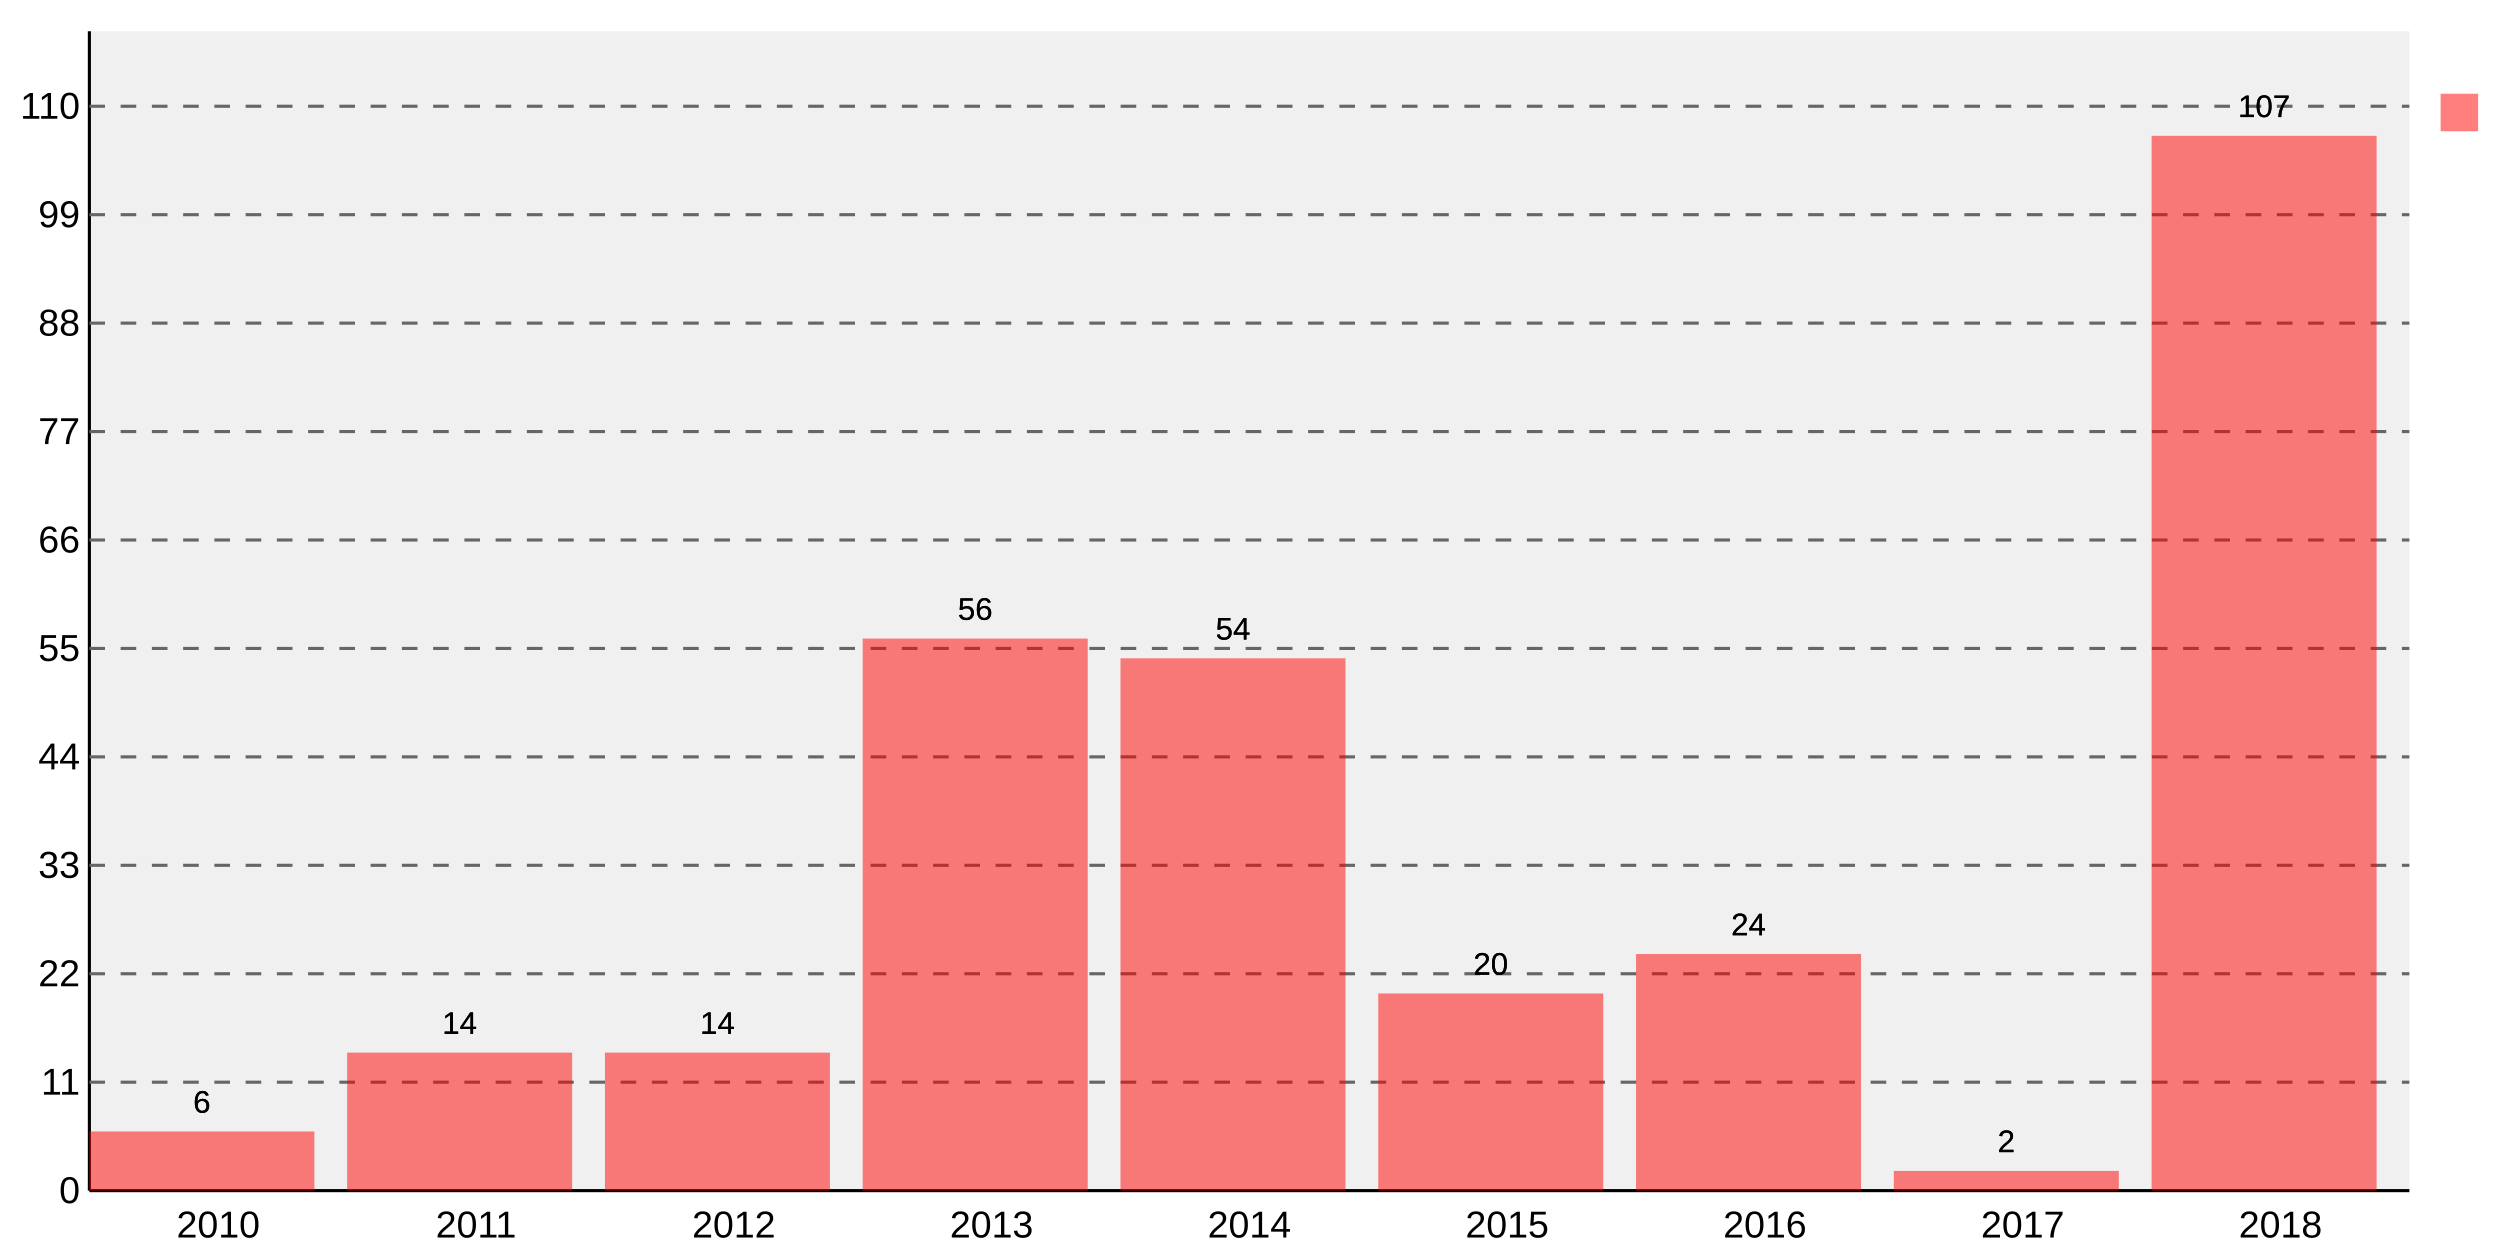
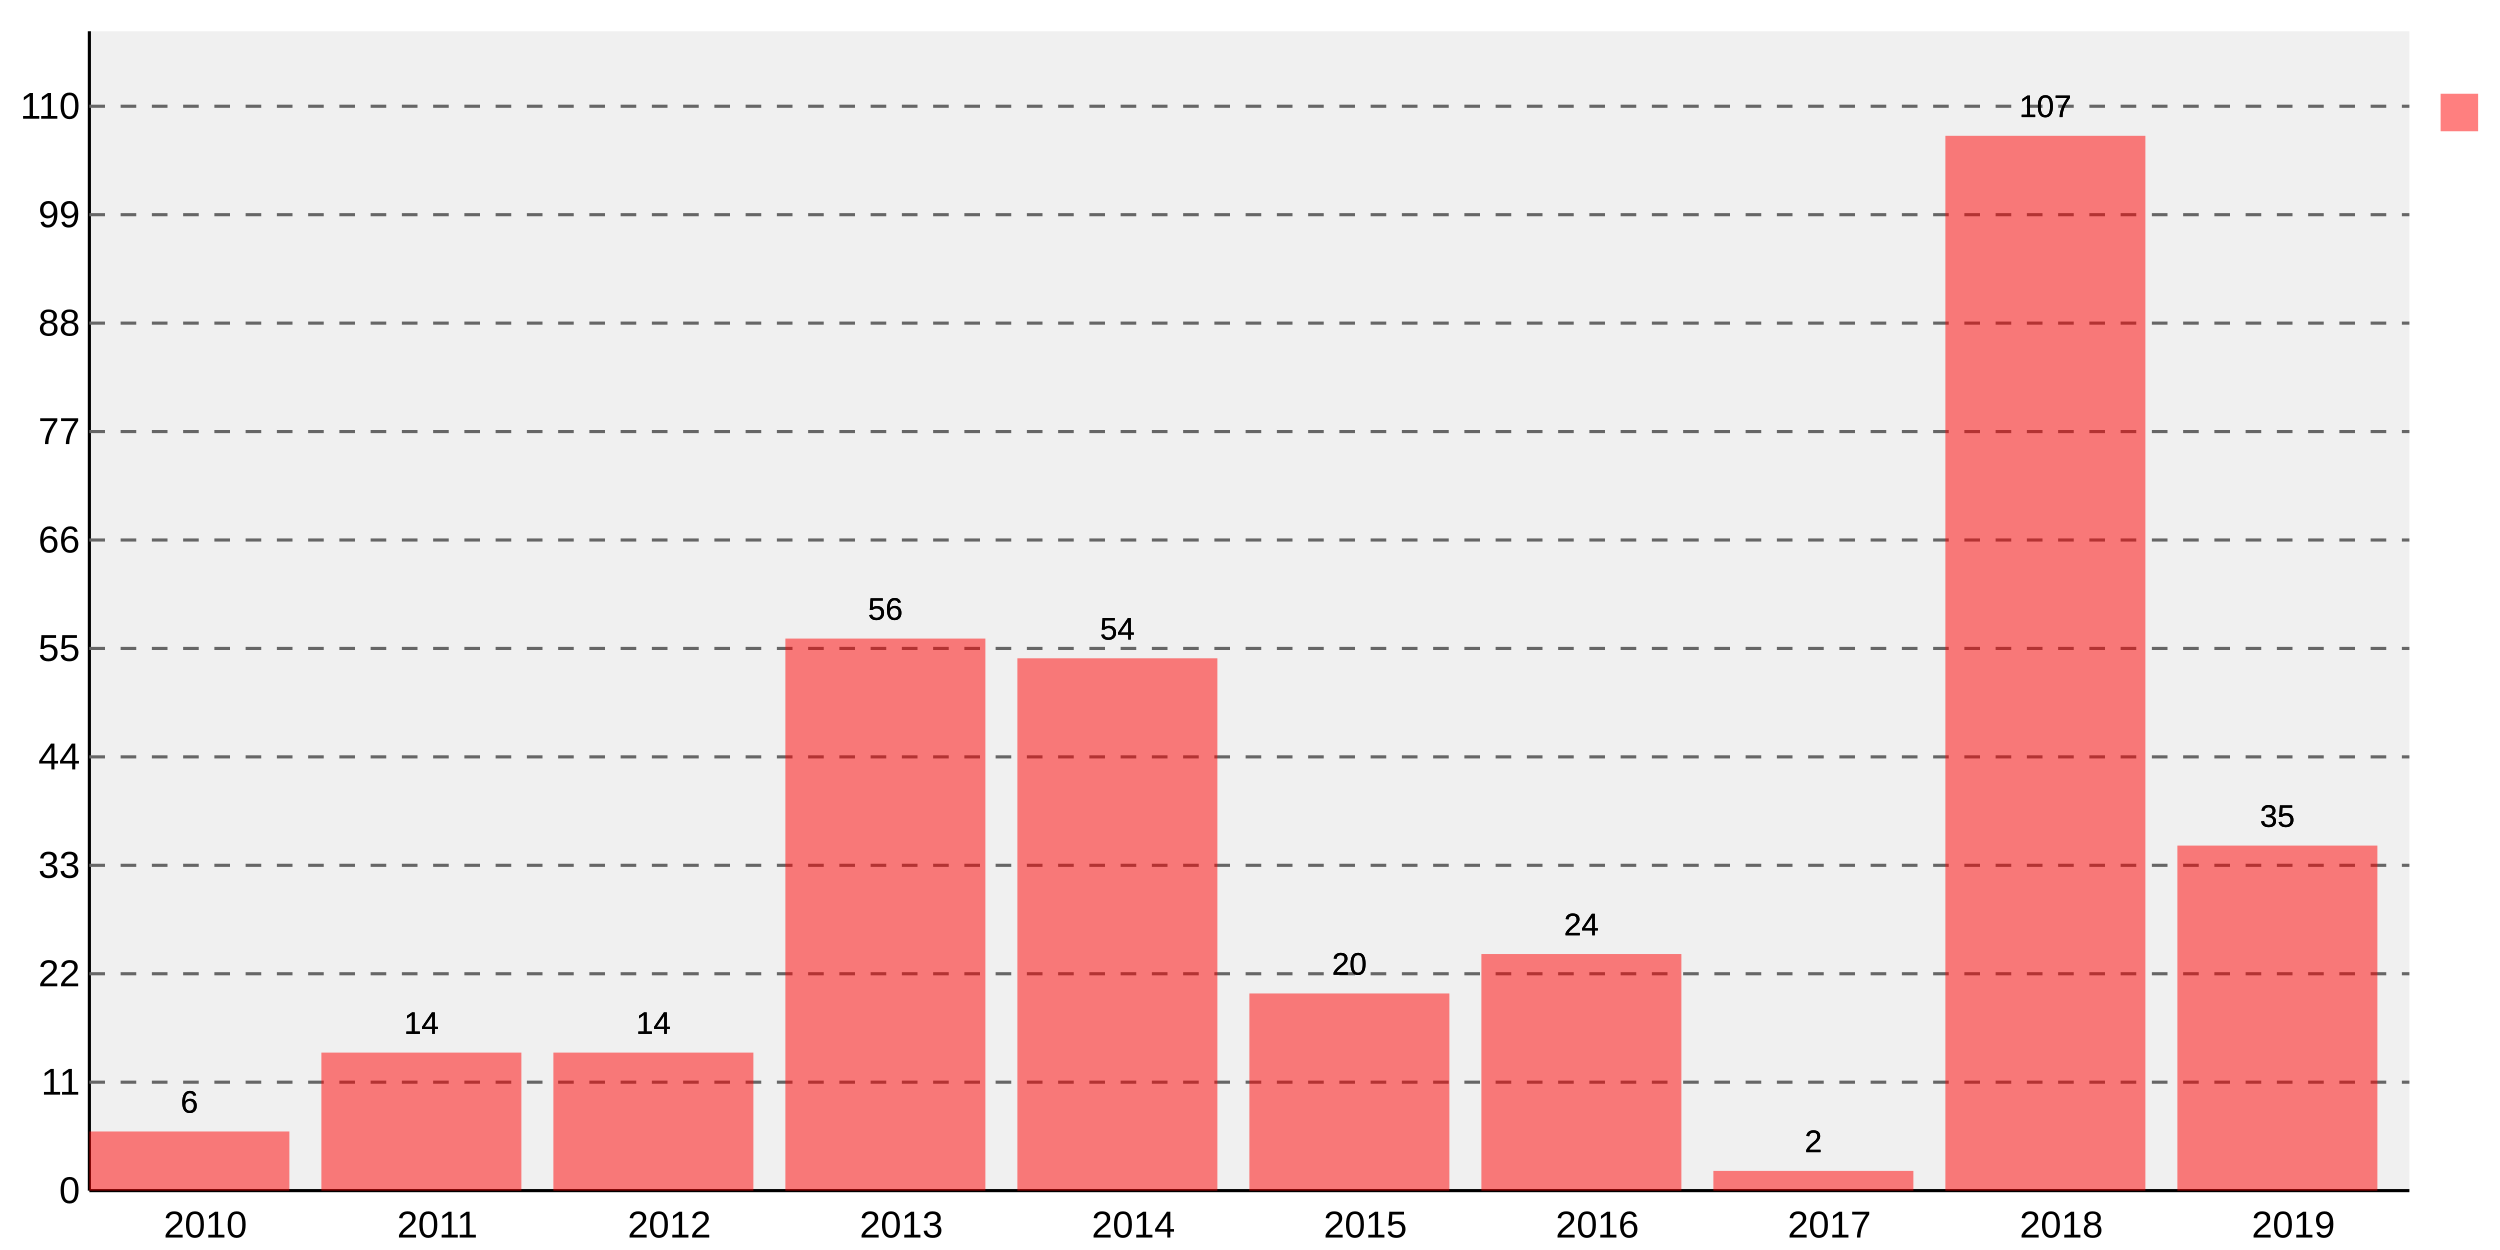
<svg xmlns="http://www.w3.org/2000/svg" viewBox="0 0 800 400">
  <defs>
    <style type="text/css">/*
Base styles for svg.charts.Graph
*/
.svgBackground {
    fill: #fff
    }
.graphBackground {
    fill: #f0f0f0
    }
/* graphs titles */
.mainTitle {
    text-anchor: middle;
    fill: #000;
    font-size: 16px;
    font-family: "Arial", sans-serif;
    font-weight: normal
    }
.subTitle {
    text-anchor: middle;
    fill: #999;
    font-size: 14px;
    font-family: "Arial", sans-serif;
    font-weight: normal
    }
.axis {
    stroke: #000;
    stroke-width: 1px
    }
.guideLines {
    stroke: #666;
    stroke-width: 1px;
    stroke-dasharray: 5, 5
    }
.xAxisLabels {
    text-anchor: middle;
    fill: #000;
    font-size: 12px;
    font-family: "Arial", sans-serif;
    font-weight: normal
    }
.yAxisLabels {
    text-anchor: end;
    fill: #000;
    font-size: 12px;
    font-family: "Arial", sans-serif;
    font-weight: normal
    }
.xAxisTitle {
    text-anchor: middle;
    fill: #f00;
    font-size: 14px;
    font-family: "Arial", sans-serif;
    font-weight: normal
    }
.yAxisTitle {
    fill: #f00;
    text-anchor: middle;
    font-size: 14px;
    font-family: "Arial", sans-serif;
    font-weight: normal
    }
.dataPointLabel {
    fill: #000;
    text-anchor: middle;
    font-size: 10px;
    font-family: "Arial", sans-serif;
    font-weight: normal
    }
.staggerGuideLine {
    fill: none;
    stroke: #000;
    stroke-width: 0.5px
    }
.keyText {
    fill: #000;
    text-anchor: start;
    font-size: 10px;
    font-family: "Arial", sans-serif;
    font-weight: normal
    }
/*
default fill styles for multiple datasets (probably only use a single
dataset on this graph though)
*/
.key1, .fill1 {
    fill: #f00;
    fill-opacity: 0.5;
    stroke: none;
    stroke-width: 0.5px
    }
.key2, .fill2 {
    fill: #00f;
    fill-opacity: 0.5;
    stroke: none;
    stroke-width: 1px
    }
.key3, .fill3 {
    fill: #0f0;
    fill-opacity: 0.5;
    stroke: none;
    stroke-width: 1px
    }
.key4, .fill4 {
    fill: #fc0;
    fill-opacity: 0.5;
    stroke: none;
    stroke-width: 1px
    }
.key5, .fill5 {
    fill: #0cf;
    fill-opacity: 0.5;
    stroke: none;
    stroke-width: 1px
    }
.key6, .fill6 {
    fill: #f0f;
    fill-opacity: 0.5;
    stroke: none;
    stroke-width: 1px
    }
.key7, .fill7 {
    fill: #0ff;
    fill-opacity: 0.5;
    stroke: none;
    stroke-width: 1px
    }
.key8, .fill8 {
    fill: #ff0;
    fill-opacity: 0.5;
    stroke: none;
    stroke-width: 1px
    }
.key9, .fill9 {
    fill: #c66;
    fill-opacity: 0.5;
    stroke: none;
    stroke-width: 1px
    }
.key10, .fill10 {
    fill: #639;
    fill-opacity: 0.5;
    stroke: none;
    stroke-width: 1px
    }
.key11, .fill11 {
    fill: #390;
    fill-opacity: 0.5;
    stroke: none;
    stroke-width: 1px
    }
.key12, .fill12 {
    fill: #96F;
    fill-opacity: 0.5;
    stroke: none;
    stroke-width: 1px
    }</style>
  </defs>
  <rect width="800" height="400" x="0" y="0" class="svgBackground" />
  <g transform="translate (28.6 10)">
    <rect x="0" y="0" width="742.4" height="371" class="graphBackground" />
    <path d="M 0 0 v371" class="axis" id="xAxis" />
    <path d="M 0 371 h742.4" class="axis" id="yAxis" />
-     <text class="xAxisLabels" x="41.244" y="386" style="text-anchor: middle">2010</text>
-     <text class="xAxisLabels" x="123.733" y="386" style="text-anchor: middle">2011</text>
-     <text class="xAxisLabels" x="206.222" y="386" style="text-anchor: middle">2012</text>
-     <text class="xAxisLabels" x="288.711" y="386" style="text-anchor: middle">2013</text>
-     <text class="xAxisLabels" x="371.2" y="386" style="text-anchor: middle">2014</text>
-     <text class="xAxisLabels" x="453.689" y="386" style="text-anchor: middle">2015</text>
-     <text class="xAxisLabels" x="536.178" y="386" style="text-anchor: middle">2016</text>
-     <text class="xAxisLabels" x="618.667" y="386" style="text-anchor: middle">2017</text>
-     <text class="xAxisLabels" x="701.156" y="386" style="text-anchor: middle">2018</text>
+     <text class="xAxisLabels" x="37.12" y="386" style="text-anchor: middle">2010</text>
+     <text class="xAxisLabels" x="111.36" y="386" style="text-anchor: middle">2011</text>
+     <text class="xAxisLabels" x="185.6" y="386" style="text-anchor: middle">2012</text>
+     <text class="xAxisLabels" x="259.84" y="386" style="text-anchor: middle">2013</text>
+     <text class="xAxisLabels" x="334.08" y="386" style="text-anchor: middle">2014</text>
+     <text class="xAxisLabels" x="408.32" y="386" style="text-anchor: middle">2015</text>
+     <text class="xAxisLabels" x="482.56" y="386" style="text-anchor: middle">2016</text>
+     <text class="xAxisLabels" x="556.8" y="386" style="text-anchor: middle">2017</text>
+     <text class="xAxisLabels" x="631.04" y="386" style="text-anchor: middle">2018</text>
+     <text class="xAxisLabels" x="705.28" y="386" style="text-anchor: middle">2019</text>
    <text class="yAxisLabels" x="-3" y="375.0" style="text-anchor: end">0</text>
    <text class="yAxisLabels" x="-3" y="340.3" style="text-anchor: end">11</text>
    <text class="yAxisLabels" x="-3" y="305.6" style="text-anchor: end">22</text>
    <text class="yAxisLabels" x="-3" y="270.9" style="text-anchor: end">33</text>
    <text class="yAxisLabels" x="-3" y="236.2" style="text-anchor: end">44</text>
    <text class="yAxisLabels" x="-3" y="201.5" style="text-anchor: end">55</text>
    <text class="yAxisLabels" x="-3" y="166.8" style="text-anchor: end">66</text>
    <text class="yAxisLabels" x="-3" y="132.1" style="text-anchor: end">77</text>
    <text class="yAxisLabels" x="-3" y="97.4" style="text-anchor: end">88</text>
    <text class="yAxisLabels" x="-3" y="62.7" style="text-anchor: end">99</text>
    <text class="yAxisLabels" x="-3" y="28.0" style="text-anchor: end">110</text>
    <path d="M 0 336.3 h742.4" class="guideLines" />
    <path d="M 0 301.6 h742.4" class="guideLines" />
    <path d="M 0 266.9 h742.4" class="guideLines" />
    <path d="M 0 232.2 h742.4" class="guideLines" />
    <path d="M 0 197.5 h742.4" class="guideLines" />
    <path d="M 0 162.8 h742.4" class="guideLines" />
    <path d="M 0 128.1 h742.4" class="guideLines" />
    <path d="M 0 93.4 h742.4" class="guideLines" />
    <path d="M 0 58.7 h742.4" class="guideLines" />
    <path d="M 0 24.0 h742.4" class="guideLines" />
-     <rect x="0.0" y="352.073" width="72.0" height="18.927" class="fill1" />
-     <rect x="82.489" y="326.836" width="72.0" height="44.164" class="fill1" />
-     <rect x="164.978" y="326.836" width="72.0" height="44.164" class="fill1" />
-     <rect x="247.467" y="194.345" width="72.0" height="176.655" class="fill1" />
-     <rect x="329.956" y="200.655" width="72.0" height="170.345" class="fill1" />
-     <rect x="412.444" y="307.909" width="72.0" height="63.091" class="fill1" />
-     <rect x="494.933" y="295.291" width="72.0" height="75.709" class="fill1" />
-     <rect x="577.422" y="364.691" width="72.0" height="6.309" class="fill1" />
-     <rect x="659.911" y="33.464" width="72.0" height="337.536" class="fill1" />
+     <rect x="0.0" y="352.073" width="64.0" height="18.927" class="fill1" />
+     <rect x="74.24" y="326.836" width="64.0" height="44.164" class="fill1" />
+     <rect x="148.48" y="326.836" width="64.0" height="44.164" class="fill1" />
+     <rect x="222.72" y="194.345" width="64.0" height="176.655" class="fill1" />
+     <rect x="296.96" y="200.655" width="64.0" height="170.345" class="fill1" />
+     <rect x="371.2" y="307.909" width="64.0" height="63.091" class="fill1" />
+     <rect x="445.44" y="295.291" width="64.0" height="75.709" class="fill1" />
+     <rect x="519.68" y="364.691" width="64.0" height="6.309" class="fill1" />
+     <rect x="593.92" y="33.464" width="64.0" height="337.536" class="fill1" />
+     <rect x="668.16" y="260.591" width="64.0" height="110.409" class="fill1" />
    <g>
-       <text x="36.0" y="346.073" class="dataPointLabel" style="None stroke: #fff; stroke-width: 2;">6</text>
-       <text x="36.0" y="346.073" class="dataPointLabel">6</text>
-       <text x="118.489" y="320.836" class="dataPointLabel" style="None stroke: #fff; stroke-width: 2;">14</text>
-       <text x="118.489" y="320.836" class="dataPointLabel">14</text>
-       <text x="200.978" y="320.836" class="dataPointLabel" style="None stroke: #fff; stroke-width: 2;">14</text>
-       <text x="200.978" y="320.836" class="dataPointLabel">14</text>
-       <text x="283.467" y="188.345" class="dataPointLabel" style="None stroke: #fff; stroke-width: 2;">56</text>
-       <text x="283.467" y="188.345" class="dataPointLabel">56</text>
-       <text x="365.956" y="194.655" class="dataPointLabel" style="None stroke: #fff; stroke-width: 2;">54</text>
-       <text x="365.956" y="194.655" class="dataPointLabel">54</text>
-       <text x="448.444" y="301.909" class="dataPointLabel" style="None stroke: #fff; stroke-width: 2;">20</text>
-       <text x="448.444" y="301.909" class="dataPointLabel">20</text>
-       <text x="530.933" y="289.291" class="dataPointLabel" style="None stroke: #fff; stroke-width: 2;">24</text>
-       <text x="530.933" y="289.291" class="dataPointLabel">24</text>
-       <text x="613.422" y="358.691" class="dataPointLabel" style="None stroke: #fff; stroke-width: 2;">2</text>
-       <text x="613.422" y="358.691" class="dataPointLabel">2</text>
-       <text x="695.911" y="27.464" class="dataPointLabel" style="None stroke: #fff; stroke-width: 2;">107</text>
-       <text x="695.911" y="27.464" class="dataPointLabel">107</text>
+       <text x="32.0" y="346.073" class="dataPointLabel" style="None stroke: #fff; stroke-width: 2;">6</text>
+       <text x="32.0" y="346.073" class="dataPointLabel">6</text>
+       <text x="106.24" y="320.836" class="dataPointLabel" style="None stroke: #fff; stroke-width: 2;">14</text>
+       <text x="106.24" y="320.836" class="dataPointLabel">14</text>
+       <text x="180.48" y="320.836" class="dataPointLabel" style="None stroke: #fff; stroke-width: 2;">14</text>
+       <text x="180.48" y="320.836" class="dataPointLabel">14</text>
+       <text x="254.72" y="188.345" class="dataPointLabel" style="None stroke: #fff; stroke-width: 2;">56</text>
+       <text x="254.72" y="188.345" class="dataPointLabel">56</text>
+       <text x="328.96" y="194.655" class="dataPointLabel" style="None stroke: #fff; stroke-width: 2;">54</text>
+       <text x="328.96" y="194.655" class="dataPointLabel">54</text>
+       <text x="403.2" y="301.909" class="dataPointLabel" style="None stroke: #fff; stroke-width: 2;">20</text>
+       <text x="403.2" y="301.909" class="dataPointLabel">20</text>
+       <text x="477.44" y="289.291" class="dataPointLabel" style="None stroke: #fff; stroke-width: 2;">24</text>
+       <text x="477.44" y="289.291" class="dataPointLabel">24</text>
+       <text x="551.68" y="358.691" class="dataPointLabel" style="None stroke: #fff; stroke-width: 2;">2</text>
+       <text x="551.68" y="358.691" class="dataPointLabel">2</text>
+       <text x="625.92" y="27.464" class="dataPointLabel" style="None stroke: #fff; stroke-width: 2;">107</text>
+       <text x="625.92" y="27.464" class="dataPointLabel">107</text>
+       <text x="700.16" y="254.591" class="dataPointLabel" style="None stroke: #fff; stroke-width: 2;">35</text>
+       <text x="700.16" y="254.591" class="dataPointLabel">35</text>
    </g>
  </g>
  <g transform="translate(781 30)">
    <rect x="0" y="0" width="12" height="12" class="key1" />
    <text x="17" y="12" class="keyText" />
  </g>
</svg>
